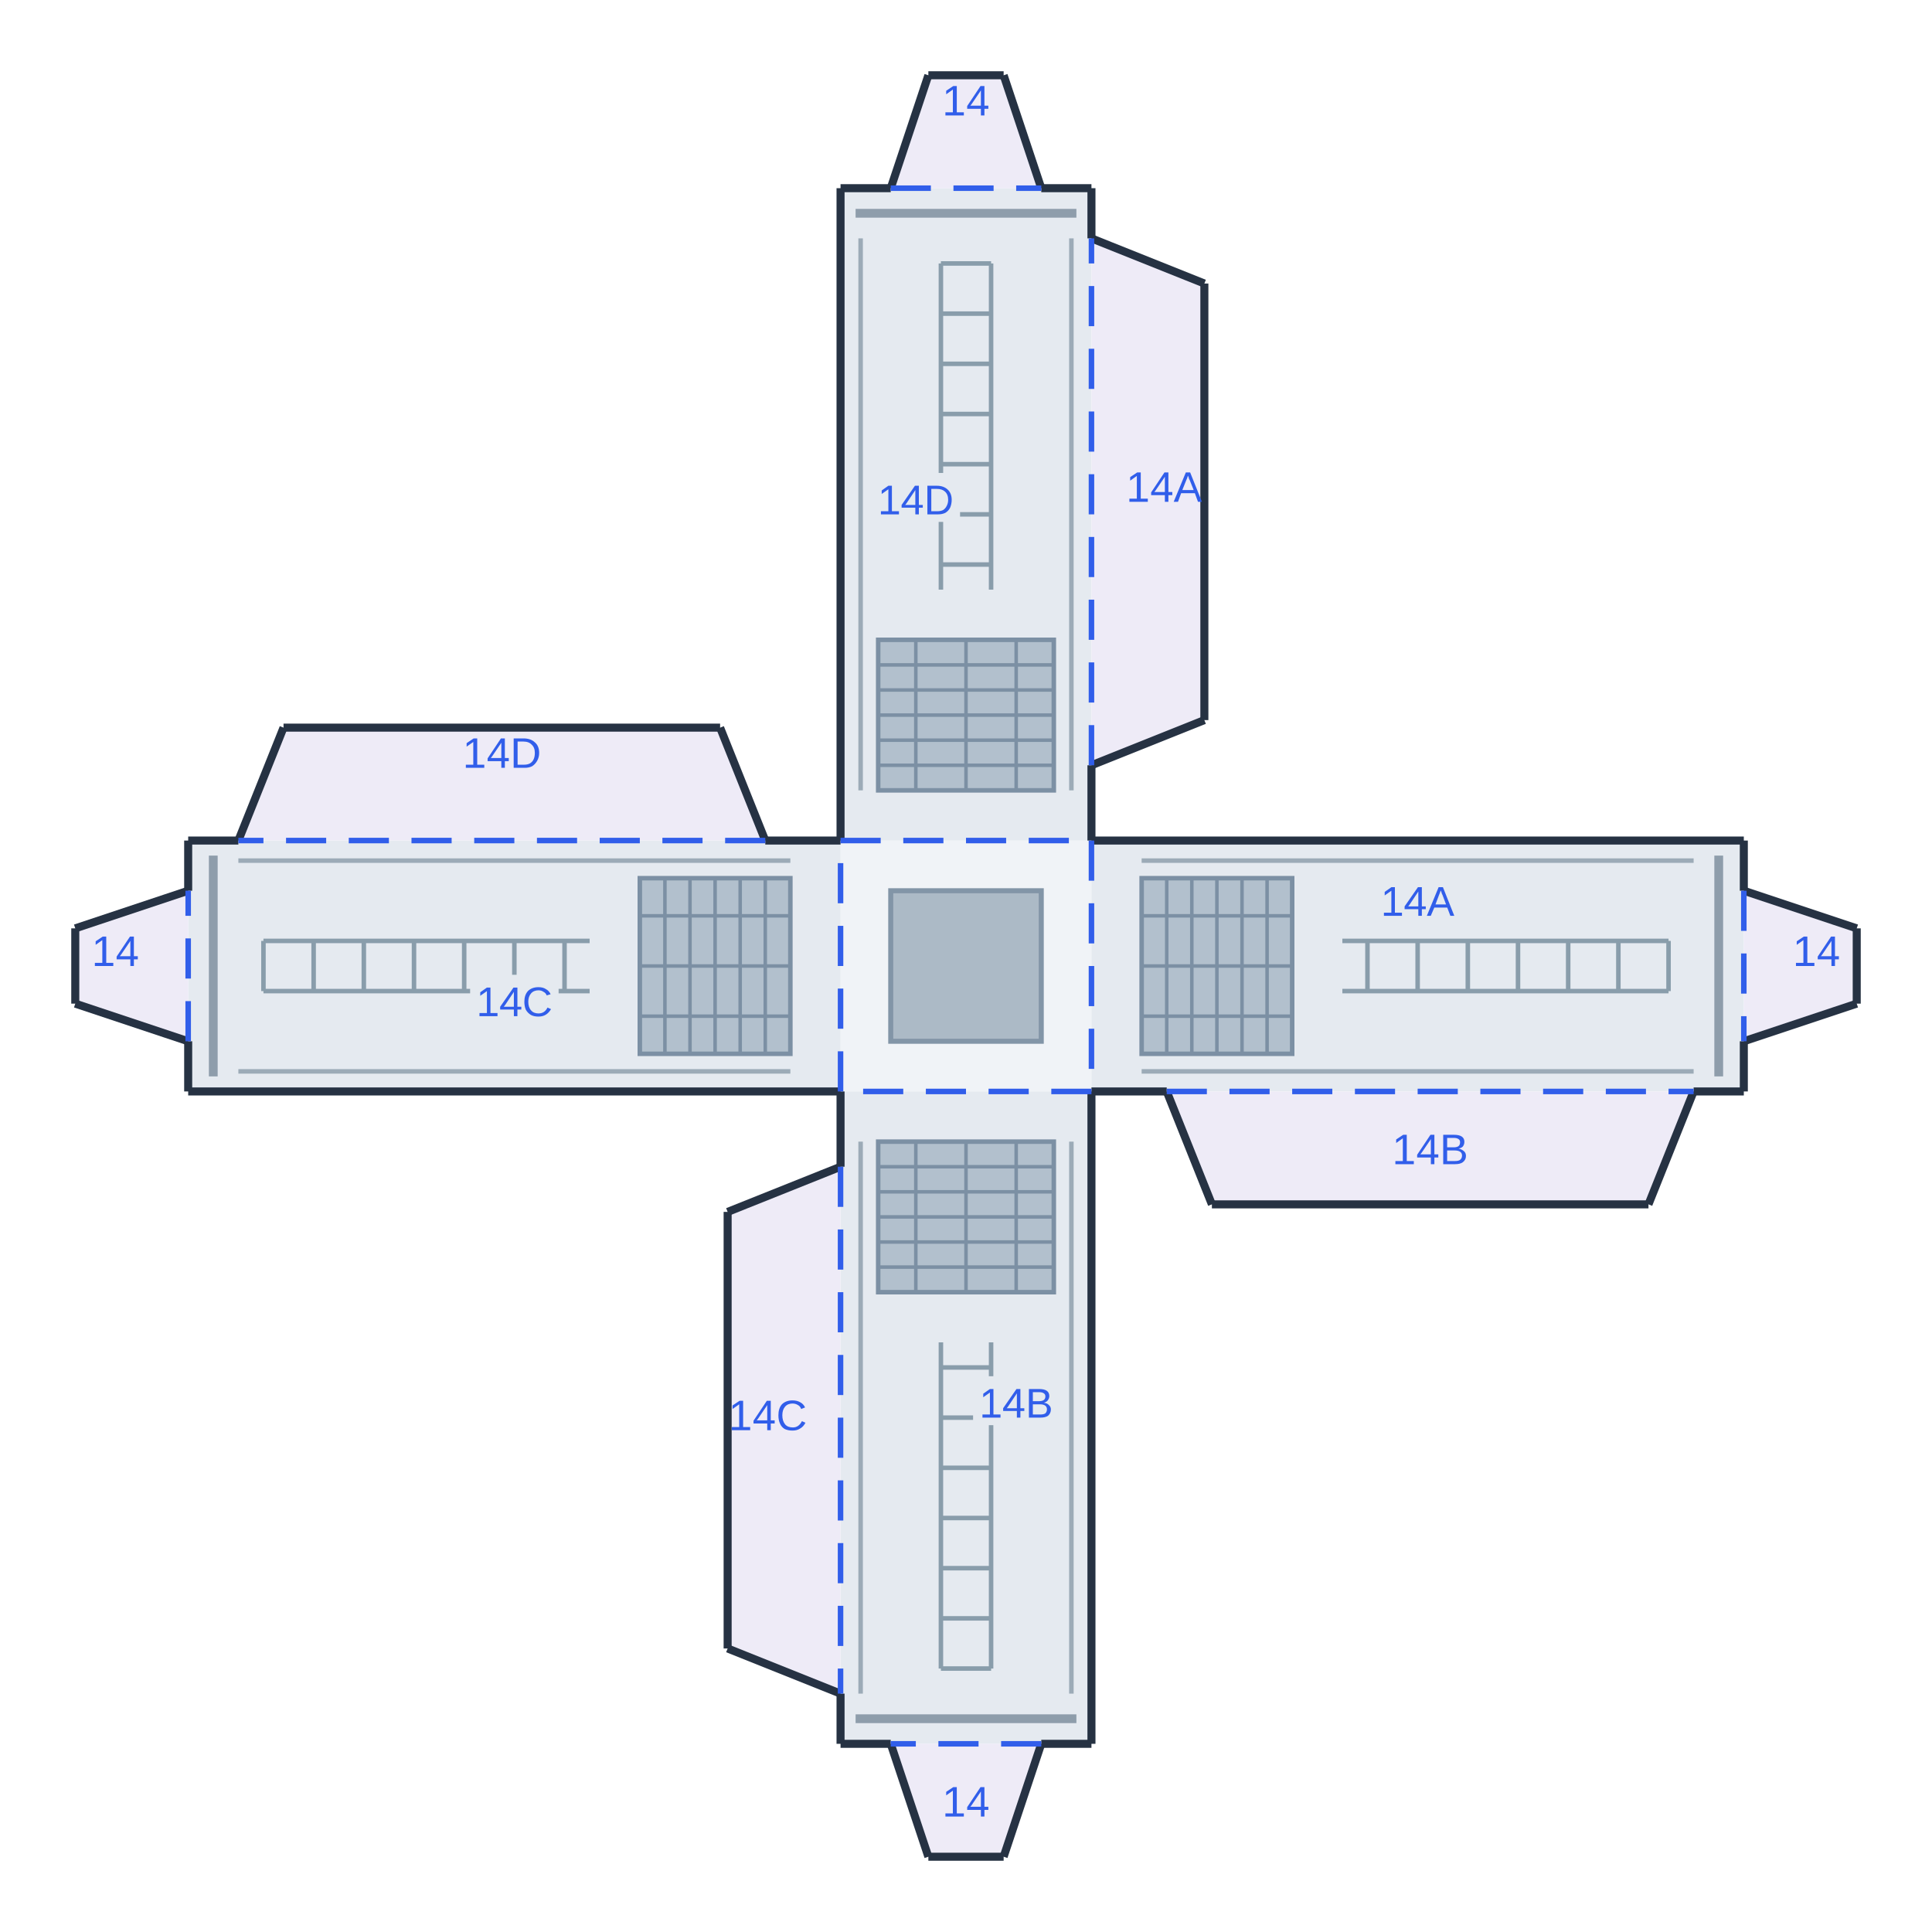
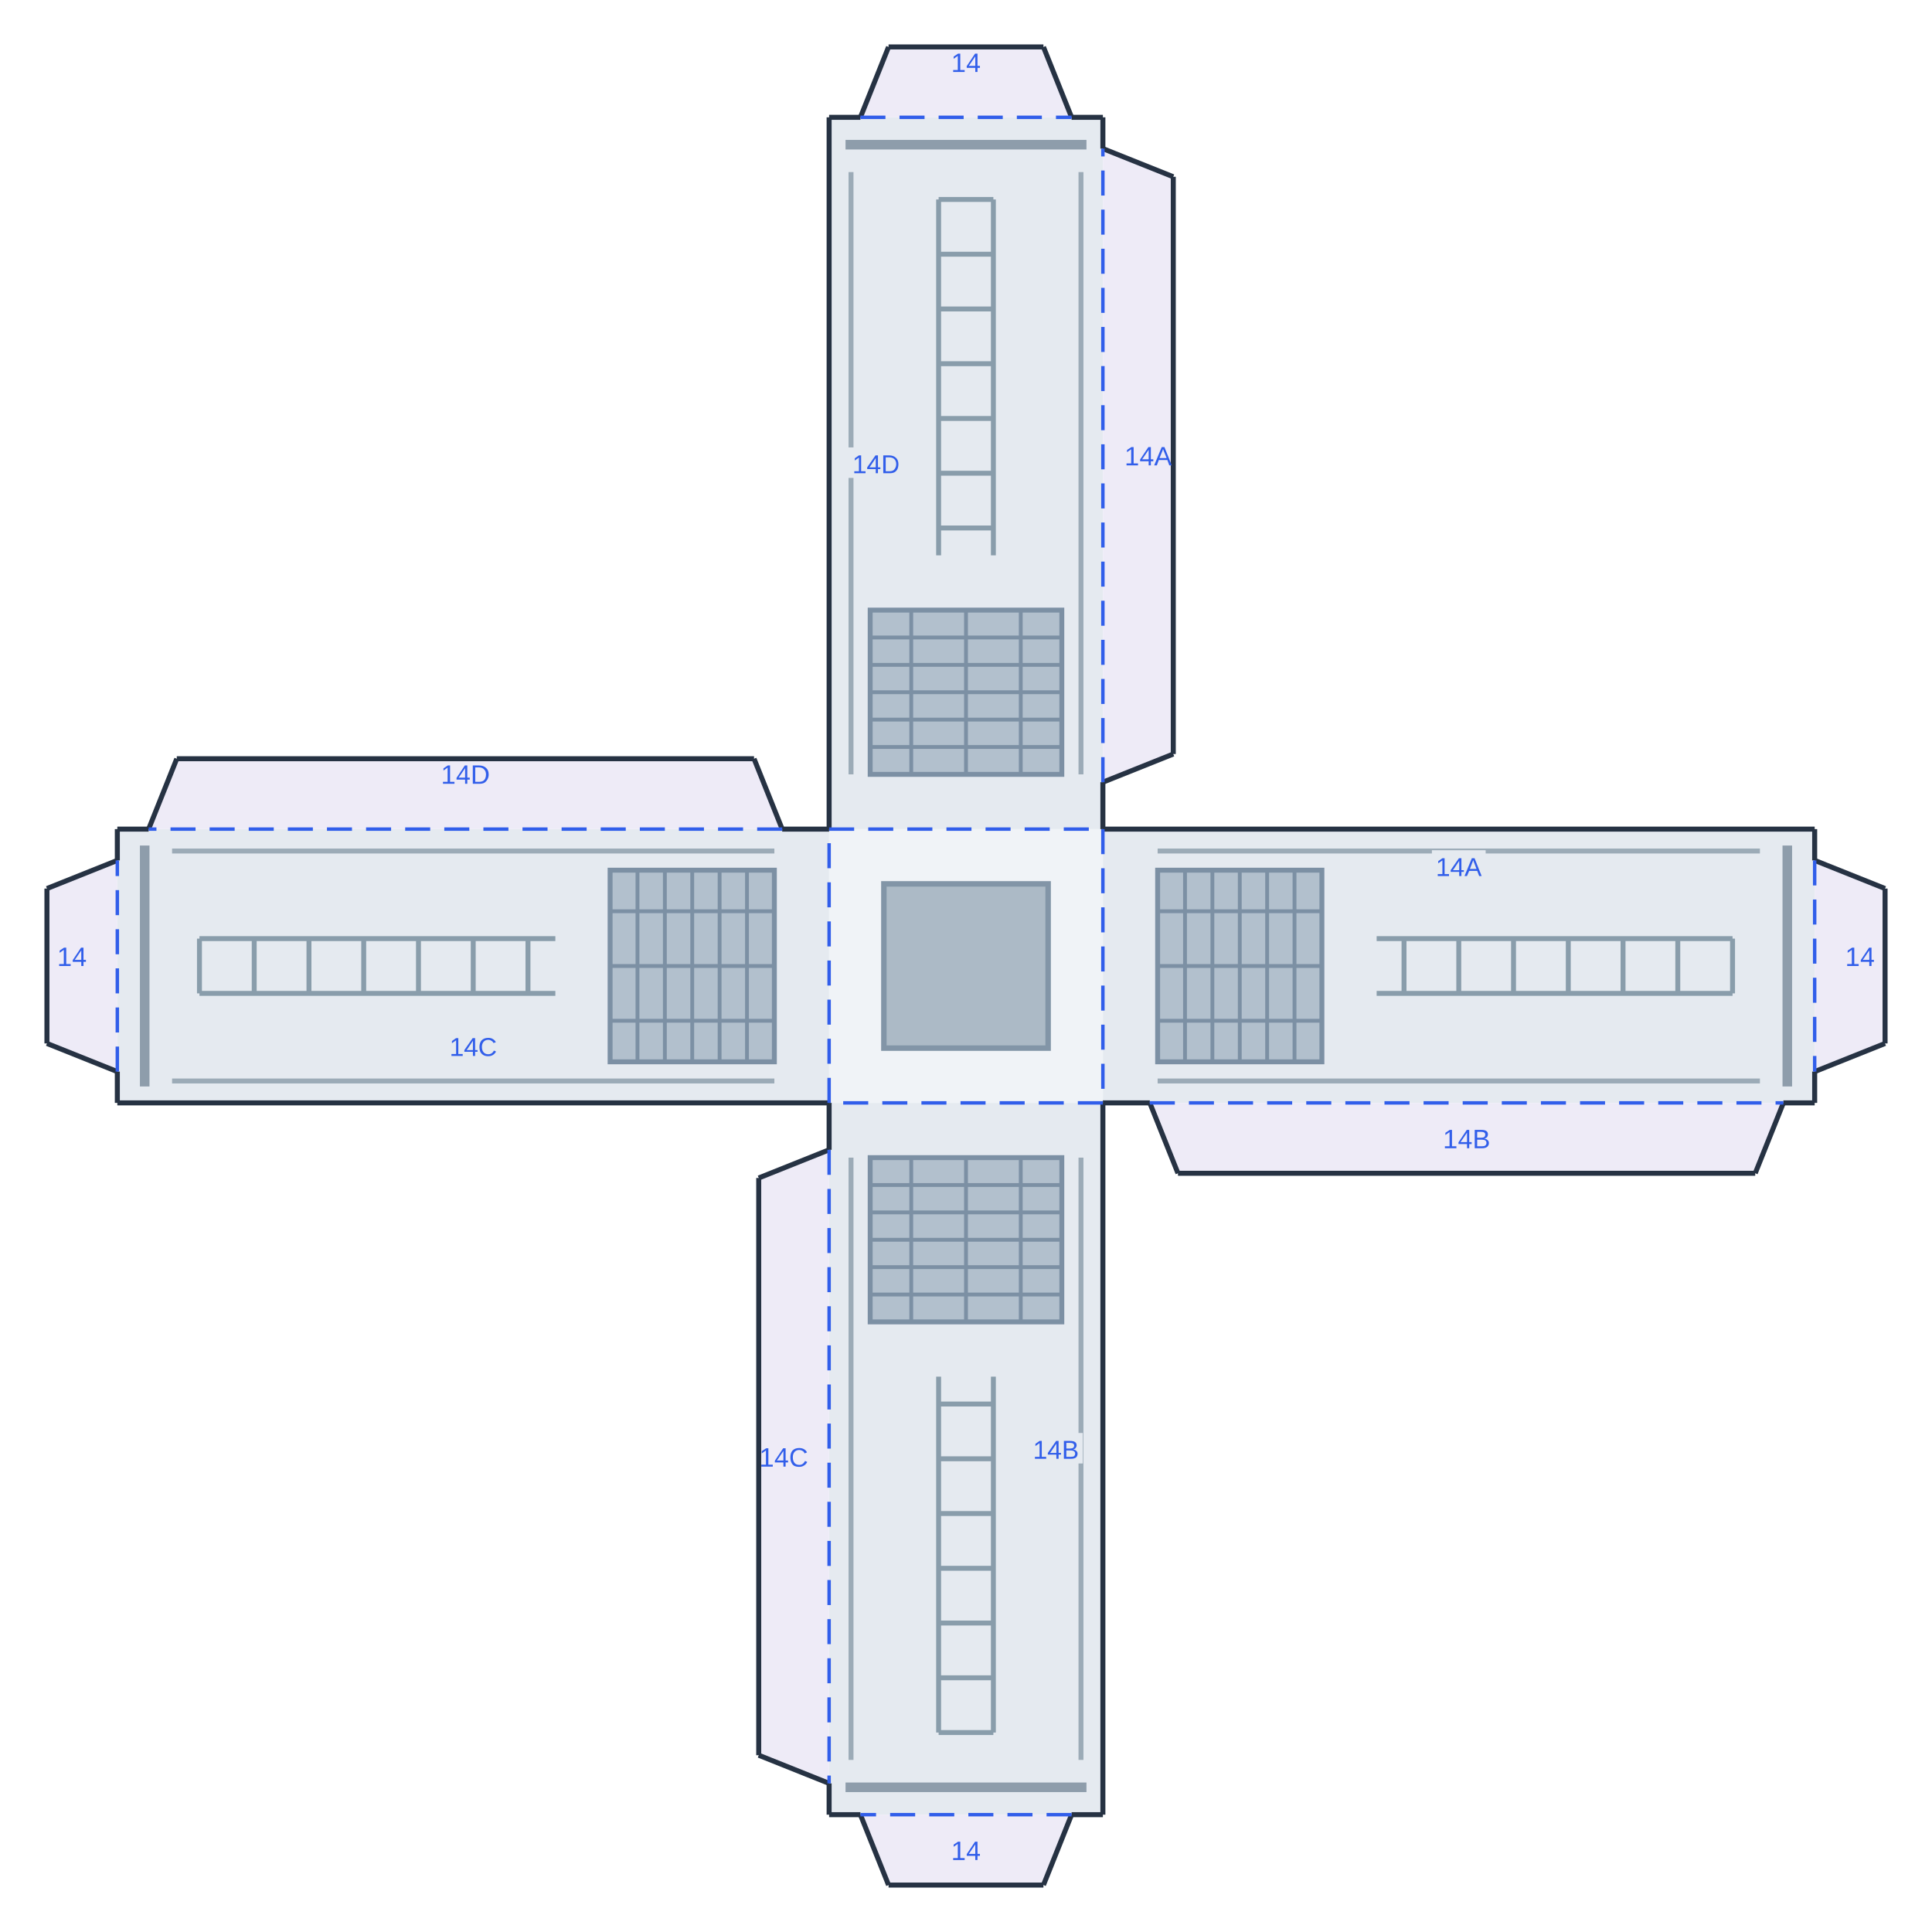
- <svg xmlns="http://www.w3.org/2000/svg" width="77.0mm" height="77.0mm" viewBox="187.5 42.5 77.0 77.0">
-   <rect x="187.5" y="42.5" width="77.0" height="77.0" fill="white" />
-   <polygon points="221.000,76.000 231.000,76.000 231.000,86.000 221.000,86.000" fill="#f0f3f7" stroke="none" stroke-width="0.2" />
-   <polygon points="221.000,76.000 231.000,76.000 231.000,50.000 221.000,50.000" fill="#e5eaf0" stroke="none" stroke-width="0.2" />
-   <polygon points="231.000,73.000 231.000,52.000 235.500,53.800 235.500,71.200" fill="#eeebf7" stroke="none" stroke-width="0.2" />
-   <polygon points="223.000,50.000 229.000,50.000 227.500,45.500 224.500,45.500" fill="#eeebf7" stroke="none" stroke-width="0.2" />
-   <polygon points="231.000,76.000 231.000,86.000 257.000,86.000 257.000,76.000" fill="#e5eaf0" stroke="none" stroke-width="0.2" />
-   <polygon points="234.000,86.000 255.000,86.000 253.200,90.500 235.800,90.500" fill="#eeebf7" stroke="none" stroke-width="0.2" />
-   <polygon points="257.000,78.000 257.000,84.000 261.500,82.500 261.500,79.500" fill="#eeebf7" stroke="none" stroke-width="0.2" />
-   <polygon points="231.000,86.000 221.000,86.000 221.000,112.000 231.000,112.000" fill="#e5eaf0" stroke="none" stroke-width="0.2" />
-   <polygon points="221.000,89.000 221.000,110.000 216.500,108.200 216.500,90.800" fill="#eeebf7" stroke="none" stroke-width="0.2" />
-   <polygon points="229.000,112.000 223.000,112.000 224.500,116.500 227.500,116.500" fill="#eeebf7" stroke="none" stroke-width="0.2" />
-   <polygon points="221.000,86.000 221.000,76.000 195.000,76.000 195.000,86.000" fill="#e5eaf0" stroke="none" stroke-width="0.2" />
-   <polygon points="218.000,76.000 197.000,76.000 198.800,71.500 216.200,71.500" fill="#eeebf7" stroke="none" stroke-width="0.2" />
-   <polygon points="195.000,84.000 195.000,78.000 190.500,79.500 190.500,82.500" fill="#eeebf7" stroke="none" stroke-width="0.2" />
-   <line x1="231.000" y1="76.000" x2="231.000" y2="73.000" stroke="#263243" stroke-width="0.32" />
-   <line x1="231.000" y1="52.000" x2="231.000" y2="50.000" stroke="#263243" stroke-width="0.32" />
-   <line x1="231.000" y1="50.000" x2="229.000" y2="50.000" stroke="#263243" stroke-width="0.32" />
-   <line x1="223.000" y1="50.000" x2="221.000" y2="50.000" stroke="#263243" stroke-width="0.32" />
-   <line x1="221.000" y1="50.000" x2="221.000" y2="76.000" stroke="#263243" stroke-width="0.32" />
-   <line x1="231.000" y1="52.000" x2="235.500" y2="53.800" stroke="#263243" stroke-width="0.32" />
-   <line x1="235.500" y1="53.800" x2="235.500" y2="71.200" stroke="#263243" stroke-width="0.32" />
-   <line x1="235.500" y1="71.200" x2="231.000" y2="73.000" stroke="#263243" stroke-width="0.32" />
-   <line x1="229.000" y1="50.000" x2="227.500" y2="45.500" stroke="#263243" stroke-width="0.32" />
-   <line x1="227.500" y1="45.500" x2="224.500" y2="45.500" stroke="#263243" stroke-width="0.32" />
-   <line x1="224.500" y1="45.500" x2="223.000" y2="50.000" stroke="#263243" stroke-width="0.32" />
-   <line x1="231.000" y1="86.000" x2="234.000" y2="86.000" stroke="#263243" stroke-width="0.32" />
-   <line x1="255.000" y1="86.000" x2="257.000" y2="86.000" stroke="#263243" stroke-width="0.32" />
-   <line x1="257.000" y1="86.000" x2="257.000" y2="84.000" stroke="#263243" stroke-width="0.32" />
-   <line x1="257.000" y1="78.000" x2="257.000" y2="76.000" stroke="#263243" stroke-width="0.32" />
-   <line x1="257.000" y1="76.000" x2="231.000" y2="76.000" stroke="#263243" stroke-width="0.32" />
-   <line x1="255.000" y1="86.000" x2="253.200" y2="90.500" stroke="#263243" stroke-width="0.32" />
-   <line x1="253.200" y1="90.500" x2="235.800" y2="90.500" stroke="#263243" stroke-width="0.32" />
-   <line x1="235.800" y1="90.500" x2="234.000" y2="86.000" stroke="#263243" stroke-width="0.32" />
-   <line x1="257.000" y1="84.000" x2="261.500" y2="82.500" stroke="#263243" stroke-width="0.32" />
-   <line x1="261.500" y1="82.500" x2="261.500" y2="79.500" stroke="#263243" stroke-width="0.32" />
-   <line x1="261.500" y1="79.500" x2="257.000" y2="78.000" stroke="#263243" stroke-width="0.32" />
-   <line x1="221.000" y1="86.000" x2="221.000" y2="89.000" stroke="#263243" stroke-width="0.32" />
-   <line x1="221.000" y1="110.000" x2="221.000" y2="112.000" stroke="#263243" stroke-width="0.32" />
-   <line x1="221.000" y1="112.000" x2="223.000" y2="112.000" stroke="#263243" stroke-width="0.32" />
-   <line x1="229.000" y1="112.000" x2="231.000" y2="112.000" stroke="#263243" stroke-width="0.32" />
-   <line x1="231.000" y1="112.000" x2="231.000" y2="86.000" stroke="#263243" stroke-width="0.32" />
-   <line x1="221.000" y1="110.000" x2="216.500" y2="108.200" stroke="#263243" stroke-width="0.32" />
-   <line x1="216.500" y1="108.200" x2="216.500" y2="90.800" stroke="#263243" stroke-width="0.32" />
-   <line x1="216.500" y1="90.800" x2="221.000" y2="89.000" stroke="#263243" stroke-width="0.32" />
-   <line x1="223.000" y1="112.000" x2="224.500" y2="116.500" stroke="#263243" stroke-width="0.32" />
-   <line x1="224.500" y1="116.500" x2="227.500" y2="116.500" stroke="#263243" stroke-width="0.32" />
-   <line x1="227.500" y1="116.500" x2="229.000" y2="112.000" stroke="#263243" stroke-width="0.32" />
-   <line x1="221.000" y1="76.000" x2="218.000" y2="76.000" stroke="#263243" stroke-width="0.32" />
-   <line x1="197.000" y1="76.000" x2="195.000" y2="76.000" stroke="#263243" stroke-width="0.32" />
-   <line x1="195.000" y1="76.000" x2="195.000" y2="78.000" stroke="#263243" stroke-width="0.32" />
-   <line x1="195.000" y1="84.000" x2="195.000" y2="86.000" stroke="#263243" stroke-width="0.32" />
-   <line x1="195.000" y1="86.000" x2="221.000" y2="86.000" stroke="#263243" stroke-width="0.32" />
-   <line x1="197.000" y1="76.000" x2="198.800" y2="71.500" stroke="#263243" stroke-width="0.32" />
-   <line x1="198.800" y1="71.500" x2="216.200" y2="71.500" stroke="#263243" stroke-width="0.32" />
-   <line x1="216.200" y1="71.500" x2="218.000" y2="76.000" stroke="#263243" stroke-width="0.32" />
-   <line x1="195.000" y1="78.000" x2="190.500" y2="79.500" stroke="#263243" stroke-width="0.32" />
-   <line x1="190.500" y1="79.500" x2="190.500" y2="82.500" stroke="#263243" stroke-width="0.32" />
-   <line x1="190.500" y1="82.500" x2="195.000" y2="84.000" stroke="#263243" stroke-width="0.32" />
-   <line x1="221.000" y1="76.000" x2="231.000" y2="76.000" stroke="#315eea" stroke-width="0.22" stroke-dasharray="1.6 0.9" />
-   <line x1="231.000" y1="73.000" x2="231.000" y2="52.000" stroke="#315eea" stroke-width="0.22" stroke-dasharray="1.6 0.9" />
-   <line x1="223.000" y1="50.000" x2="229.000" y2="50.000" stroke="#315eea" stroke-width="0.22" stroke-dasharray="1.6 0.9" />
-   <line x1="231.000" y1="76.000" x2="231.000" y2="86.000" stroke="#315eea" stroke-width="0.22" stroke-dasharray="1.6 0.9" />
-   <line x1="234.000" y1="86.000" x2="255.000" y2="86.000" stroke="#315eea" stroke-width="0.22" stroke-dasharray="1.6 0.9" />
-   <line x1="257.000" y1="78.000" x2="257.000" y2="84.000" stroke="#315eea" stroke-width="0.22" stroke-dasharray="1.6 0.9" />
-   <line x1="231.000" y1="86.000" x2="221.000" y2="86.000" stroke="#315eea" stroke-width="0.22" stroke-dasharray="1.6 0.9" />
-   <line x1="221.000" y1="89.000" x2="221.000" y2="110.000" stroke="#315eea" stroke-width="0.22" stroke-dasharray="1.6 0.9" />
-   <line x1="229.000" y1="112.000" x2="223.000" y2="112.000" stroke="#315eea" stroke-width="0.22" stroke-dasharray="1.6 0.9" />
-   <line x1="221.000" y1="86.000" x2="221.000" y2="76.000" stroke="#315eea" stroke-width="0.22" stroke-dasharray="1.6 0.9" />
-   <line x1="218.000" y1="76.000" x2="197.000" y2="76.000" stroke="#315eea" stroke-width="0.22" stroke-dasharray="1.6 0.9" />
-   <line x1="195.000" y1="84.000" x2="195.000" y2="78.000" stroke="#315eea" stroke-width="0.22" stroke-dasharray="1.6 0.9" />
-   <text x="233.900" y="62.500" transform="rotate(0 233.9 62.5)" font-family="Arial, sans-serif" font-size="1.7" font-weight="400" fill="#315eea" text-anchor="middle">14A</text>
-   <text x="224.000" y="63.000" transform="rotate(0 224.0 63.0)" font-family="Arial, sans-serif" font-size="1.65" font-weight="400" fill="#315eea" text-anchor="middle">14D</text>
-   <text x="226.000" y="47.100" transform="rotate(0 226.0 47.1)" font-family="Arial, sans-serif" font-size="1.7" font-weight="400" fill="#315eea" text-anchor="middle">14</text>
-   <text x="244.500" y="88.900" transform="rotate(0 244.5 88.9)" font-family="Arial, sans-serif" font-size="1.7" font-weight="400" fill="#315eea" text-anchor="middle">14B</text>
-   <text x="244.000" y="79.000" transform="rotate(0 244.0 79.0)" font-family="Arial, sans-serif" font-size="1.65" font-weight="400" fill="#315eea" text-anchor="middle">14A</text>
-   <text x="259.900" y="81.000" transform="rotate(0 259.9 81.0)" font-family="Arial, sans-serif" font-size="1.7" font-weight="400" fill="#315eea" text-anchor="middle">14</text>
-   <text x="218.100" y="99.500" transform="rotate(0 218.1 99.5)" font-family="Arial, sans-serif" font-size="1.7" font-weight="400" fill="#315eea" text-anchor="middle">14C</text>
-   <text x="228.000" y="99.000" transform="rotate(0 228.0 99.0)" font-family="Arial, sans-serif" font-size="1.65" font-weight="400" fill="#315eea" text-anchor="middle">14B</text>
-   <text x="226.000" y="114.900" transform="rotate(0 226.0 114.9)" font-family="Arial, sans-serif" font-size="1.7" font-weight="400" fill="#315eea" text-anchor="middle">14</text>
-   <text x="207.500" y="73.100" transform="rotate(0 207.5 73.1)" font-family="Arial, sans-serif" font-size="1.7" font-weight="400" fill="#315eea" text-anchor="middle">14D</text>
-   <text x="208.000" y="83.000" transform="rotate(0 208.0 83.0)" font-family="Arial, sans-serif" font-size="1.65" font-weight="400" fill="#315eea" text-anchor="middle">14C</text>
-   <text x="192.100" y="81.000" transform="rotate(0 192.1 81.0)" font-family="Arial, sans-serif" font-size="1.7" font-weight="400" fill="#315eea" text-anchor="middle">14</text>
-   <line x1="221.600" y1="111.000" x2="230.400" y2="111.000" stroke="#8e9dab" stroke-width="0.35" />
-   <line x1="221.800" y1="88.000" x2="221.800" y2="110.000" stroke="#9cabb7" stroke-width="0.18" />
-   <line x1="230.200" y1="88.000" x2="230.200" y2="110.000" stroke="#9cabb7" stroke-width="0.18" />
-   <polygon points="222.500,88.000 229.500,88.000 229.500,94.000 222.500,94.000" fill="#b2c0cd" stroke="#7c90a4" stroke-width="0.18" />
-   <line x1="222.500" y1="89.000" x2="229.500" y2="89.000" stroke="#7c90a4" stroke-width="0.14" />
-   <line x1="222.500" y1="90.000" x2="229.500" y2="90.000" stroke="#7c90a4" stroke-width="0.14" />
-   <line x1="222.500" y1="91.000" x2="229.500" y2="91.000" stroke="#7c90a4" stroke-width="0.14" />
-   <line x1="222.500" y1="92.000" x2="229.500" y2="92.000" stroke="#7c90a4" stroke-width="0.14" />
-   <line x1="222.500" y1="93.000" x2="229.500" y2="93.000" stroke="#7c90a4" stroke-width="0.14" />
-   <line x1="224.000" y1="88.000" x2="224.000" y2="94.000" stroke="#7c90a4" stroke-width="0.14" />
-   <line x1="226.000" y1="88.000" x2="226.000" y2="94.000" stroke="#7c90a4" stroke-width="0.14" />
-   <line x1="228.000" y1="88.000" x2="228.000" y2="94.000" stroke="#7c90a4" stroke-width="0.14" />
-   <line x1="225.000" y1="97.000" x2="227.000" y2="97.000" stroke="#899dab" stroke-width="0.18" />
-   <line x1="225.000" y1="99.000" x2="227.000" y2="99.000" stroke="#899dab" stroke-width="0.18" />
-   <line x1="225.000" y1="101.000" x2="227.000" y2="101.000" stroke="#899dab" stroke-width="0.18" />
-   <line x1="225.000" y1="103.000" x2="227.000" y2="103.000" stroke="#899dab" stroke-width="0.18" />
-   <line x1="225.000" y1="105.000" x2="227.000" y2="105.000" stroke="#899dab" stroke-width="0.18" />
-   <line x1="225.000" y1="107.000" x2="227.000" y2="107.000" stroke="#899dab" stroke-width="0.18" />
-   <line x1="225.000" y1="109.000" x2="227.000" y2="109.000" stroke="#899dab" stroke-width="0.18" />
-   <line x1="225.000" y1="96.000" x2="225.000" y2="109.000" stroke="#899dab" stroke-width="0.18" />
-   <line x1="227.000" y1="96.000" x2="227.000" y2="109.000" stroke="#899dab" stroke-width="0.18" />
-   <line x1="221.600" y1="51.000" x2="230.400" y2="51.000" stroke="#8e9dab" stroke-width="0.35" />
-   <line x1="221.800" y1="74.000" x2="221.800" y2="52.000" stroke="#9cabb7" stroke-width="0.18" />
-   <line x1="230.200" y1="74.000" x2="230.200" y2="52.000" stroke="#9cabb7" stroke-width="0.18" />
-   <polygon points="222.500,74.000 229.500,74.000 229.500,68.000 222.500,68.000" fill="#b2c0cd" stroke="#7c90a4" stroke-width="0.18" />
-   <line x1="222.500" y1="73.000" x2="229.500" y2="73.000" stroke="#7c90a4" stroke-width="0.14" />
-   <line x1="222.500" y1="72.000" x2="229.500" y2="72.000" stroke="#7c90a4" stroke-width="0.14" />
-   <line x1="222.500" y1="71.000" x2="229.500" y2="71.000" stroke="#7c90a4" stroke-width="0.14" />
-   <line x1="222.500" y1="70.000" x2="229.500" y2="70.000" stroke="#7c90a4" stroke-width="0.14" />
-   <line x1="222.500" y1="69.000" x2="229.500" y2="69.000" stroke="#7c90a4" stroke-width="0.14" />
-   <line x1="224.000" y1="74.000" x2="224.000" y2="68.000" stroke="#7c90a4" stroke-width="0.14" />
-   <line x1="226.000" y1="74.000" x2="226.000" y2="68.000" stroke="#7c90a4" stroke-width="0.14" />
-   <line x1="228.000" y1="74.000" x2="228.000" y2="68.000" stroke="#7c90a4" stroke-width="0.14" />
-   <line x1="225.000" y1="65.000" x2="227.000" y2="65.000" stroke="#899dab" stroke-width="0.18" />
-   <line x1="225.000" y1="63.000" x2="227.000" y2="63.000" stroke="#899dab" stroke-width="0.18" />
-   <line x1="225.000" y1="61.000" x2="227.000" y2="61.000" stroke="#899dab" stroke-width="0.18" />
-   <line x1="225.000" y1="59.000" x2="227.000" y2="59.000" stroke="#899dab" stroke-width="0.18" />
-   <line x1="225.000" y1="57.000" x2="227.000" y2="57.000" stroke="#899dab" stroke-width="0.18" />
-   <line x1="225.000" y1="55.000" x2="227.000" y2="55.000" stroke="#899dab" stroke-width="0.18" />
-   <line x1="225.000" y1="53.000" x2="227.000" y2="53.000" stroke="#899dab" stroke-width="0.18" />
-   <line x1="225.000" y1="66.000" x2="225.000" y2="53.000" stroke="#899dab" stroke-width="0.18" />
-   <line x1="227.000" y1="66.000" x2="227.000" y2="53.000" stroke="#899dab" stroke-width="0.18" />
-   <line x1="256.000" y1="85.400" x2="256.000" y2="76.600" stroke="#8e9dab" stroke-width="0.35" />
-   <line x1="233.000" y1="85.200" x2="255.000" y2="85.200" stroke="#9cabb7" stroke-width="0.18" />
-   <line x1="233.000" y1="76.800" x2="255.000" y2="76.800" stroke="#9cabb7" stroke-width="0.18" />
-   <polygon points="233.000,84.500 233.000,77.500 239.000,77.500 239.000,84.500" fill="#b2c0cd" stroke="#7c90a4" stroke-width="0.18" />
-   <line x1="234.000" y1="84.500" x2="234.000" y2="77.500" stroke="#7c90a4" stroke-width="0.14" />
-   <line x1="235.000" y1="84.500" x2="235.000" y2="77.500" stroke="#7c90a4" stroke-width="0.14" />
-   <line x1="236.000" y1="84.500" x2="236.000" y2="77.500" stroke="#7c90a4" stroke-width="0.14" />
-   <line x1="237.000" y1="84.500" x2="237.000" y2="77.500" stroke="#7c90a4" stroke-width="0.14" />
-   <line x1="238.000" y1="84.500" x2="238.000" y2="77.500" stroke="#7c90a4" stroke-width="0.14" />
-   <line x1="233.000" y1="83.000" x2="239.000" y2="83.000" stroke="#7c90a4" stroke-width="0.14" />
-   <line x1="233.000" y1="81.000" x2="239.000" y2="81.000" stroke="#7c90a4" stroke-width="0.14" />
-   <line x1="233.000" y1="79.000" x2="239.000" y2="79.000" stroke="#7c90a4" stroke-width="0.14" />
-   <line x1="242.000" y1="82.000" x2="242.000" y2="80.000" stroke="#899dab" stroke-width="0.18" />
-   <line x1="244.000" y1="82.000" x2="244.000" y2="80.000" stroke="#899dab" stroke-width="0.18" />
-   <line x1="246.000" y1="82.000" x2="246.000" y2="80.000" stroke="#899dab" stroke-width="0.18" />
-   <line x1="248.000" y1="82.000" x2="248.000" y2="80.000" stroke="#899dab" stroke-width="0.18" />
-   <line x1="250.000" y1="82.000" x2="250.000" y2="80.000" stroke="#899dab" stroke-width="0.18" />
-   <line x1="252.000" y1="82.000" x2="252.000" y2="80.000" stroke="#899dab" stroke-width="0.18" />
-   <line x1="254.000" y1="82.000" x2="254.000" y2="80.000" stroke="#899dab" stroke-width="0.18" />
-   <line x1="241.000" y1="82.000" x2="254.000" y2="82.000" stroke="#899dab" stroke-width="0.18" />
-   <line x1="241.000" y1="80.000" x2="254.000" y2="80.000" stroke="#899dab" stroke-width="0.18" />
-   <line x1="196.000" y1="76.600" x2="196.000" y2="85.400" stroke="#8e9dab" stroke-width="0.35" />
-   <line x1="219.000" y1="76.800" x2="197.000" y2="76.800" stroke="#9cabb7" stroke-width="0.18" />
-   <line x1="219.000" y1="85.200" x2="197.000" y2="85.200" stroke="#9cabb7" stroke-width="0.18" />
-   <polygon points="219.000,77.500 219.000,84.500 213.000,84.500 213.000,77.500" fill="#b2c0cd" stroke="#7c90a4" stroke-width="0.18" />
-   <line x1="218.000" y1="77.500" x2="218.000" y2="84.500" stroke="#7c90a4" stroke-width="0.14" />
-   <line x1="217.000" y1="77.500" x2="217.000" y2="84.500" stroke="#7c90a4" stroke-width="0.14" />
-   <line x1="216.000" y1="77.500" x2="216.000" y2="84.500" stroke="#7c90a4" stroke-width="0.14" />
-   <line x1="215.000" y1="77.500" x2="215.000" y2="84.500" stroke="#7c90a4" stroke-width="0.14" />
-   <line x1="214.000" y1="77.500" x2="214.000" y2="84.500" stroke="#7c90a4" stroke-width="0.14" />
-   <line x1="219.000" y1="79.000" x2="213.000" y2="79.000" stroke="#7c90a4" stroke-width="0.14" />
-   <line x1="219.000" y1="81.000" x2="213.000" y2="81.000" stroke="#7c90a4" stroke-width="0.14" />
-   <line x1="219.000" y1="83.000" x2="213.000" y2="83.000" stroke="#7c90a4" stroke-width="0.14" />
-   <line x1="210.000" y1="80.000" x2="210.000" y2="82.000" stroke="#899dab" stroke-width="0.18" />
-   <line x1="208.000" y1="80.000" x2="208.000" y2="82.000" stroke="#899dab" stroke-width="0.18" />
-   <line x1="206.000" y1="80.000" x2="206.000" y2="82.000" stroke="#899dab" stroke-width="0.18" />
-   <line x1="204.000" y1="80.000" x2="204.000" y2="82.000" stroke="#899dab" stroke-width="0.18" />
-   <line x1="202.000" y1="80.000" x2="202.000" y2="82.000" stroke="#899dab" stroke-width="0.18" />
-   <line x1="200.000" y1="80.000" x2="200.000" y2="82.000" stroke="#899dab" stroke-width="0.18" />
-   <line x1="198.000" y1="80.000" x2="198.000" y2="82.000" stroke="#899dab" stroke-width="0.18" />
-   <line x1="211.000" y1="80.000" x2="198.000" y2="80.000" stroke="#899dab" stroke-width="0.18" />
-   <line x1="211.000" y1="82.000" x2="198.000" y2="82.000" stroke="#899dab" stroke-width="0.18" />
-   <polygon points="223.000,78.000 229.000,78.000 229.000,84.000 223.000,84.000" fill="#acbac6" stroke="#8295a7" stroke-width="0.2" />
-   <polygon points="222.237,61.350 225.763,61.350 225.763,63.300 222.237,63.300" fill="#e5eaf0" stroke="none" stroke-width="0.2" />
-   <text x="224.000" y="63.000" transform="rotate(0 224.0 63.0)" font-family="Arial, sans-serif" font-size="1.65" font-weight="400" fill="#315eea" text-anchor="middle">14D</text>
-   <polygon points="242.282,77.350 245.718,77.350 245.718,79.300 242.282,79.300" fill="#e5eaf0" stroke="none" stroke-width="0.2" />
-   <text x="244.000" y="79.000" transform="rotate(0 244.0 79.0)" font-family="Arial, sans-serif" font-size="1.65" font-weight="400" fill="#315eea" text-anchor="middle">14A</text>
-   <polygon points="226.282,97.350 229.718,97.350 229.718,99.300 226.282,99.300" fill="#e5eaf0" stroke="none" stroke-width="0.2" />
-   <text x="228.000" y="99.000" transform="rotate(0 228.0 99.0)" font-family="Arial, sans-serif" font-size="1.65" font-weight="400" fill="#315eea" text-anchor="middle">14B</text>
-   <polygon points="206.237,81.350 209.763,81.350 209.763,83.300 206.237,83.300" fill="#e5eaf0" stroke="none" stroke-width="0.2" />
-   <text x="208.000" y="83.000" transform="rotate(0 208.0 83.0)" font-family="Arial, sans-serif" font-size="1.65" font-weight="400" fill="#315eea" text-anchor="middle">14C</text>
+ <svg xmlns="http://www.w3.org/2000/svg" width="123.5mm" height="123.5mm" viewBox="141.0 30.0 123.5 123.5">
+   <rect x="141.0" y="30.0" width="123.5" height="123.5" fill="white" />
+   <polygon points="194.000,83.000 211.500,83.000 211.500,100.500 194.000,100.500" fill="#f0f3f7" stroke="none" stroke-width="0.2" />
+   <polygon points="194.000,83.000 211.500,83.000 211.500,37.500 194.000,37.500" fill="#e5eaf0" stroke="none" stroke-width="0.2" />
+   <polygon points="211.500,80.000 211.500,39.500 216.000,41.300 216.000,78.200" fill="#eeebf7" stroke="none" stroke-width="0.2" />
+   <polygon points="196.000,37.500 209.500,37.500 207.700,33.000 197.800,33.000" fill="#eeebf7" stroke="none" stroke-width="0.2" />
+   <polygon points="211.500,83.000 211.500,100.500 257.000,100.500 257.000,83.000" fill="#e5eaf0" stroke="none" stroke-width="0.2" />
+   <polygon points="214.500,100.500 255.000,100.500 253.200,105.000 216.300,105.000" fill="#eeebf7" stroke="none" stroke-width="0.2" />
+   <polygon points="257.000,85.000 257.000,98.500 261.500,96.700 261.500,86.800" fill="#eeebf7" stroke="none" stroke-width="0.2" />
+   <polygon points="211.500,100.500 194.000,100.500 194.000,146.000 211.500,146.000" fill="#e5eaf0" stroke="none" stroke-width="0.2" />
+   <polygon points="194.000,103.500 194.000,144.000 189.500,142.200 189.500,105.300" fill="#eeebf7" stroke="none" stroke-width="0.2" />
+   <polygon points="209.500,146.000 196.000,146.000 197.800,150.500 207.700,150.500" fill="#eeebf7" stroke="none" stroke-width="0.2" />
+   <polygon points="194.000,100.500 194.000,83.000 148.500,83.000 148.500,100.500" fill="#e5eaf0" stroke="none" stroke-width="0.2" />
+   <polygon points="191.000,83.000 150.500,83.000 152.300,78.500 189.200,78.500" fill="#eeebf7" stroke="none" stroke-width="0.2" />
+   <polygon points="148.500,98.500 148.500,85.000 144.000,86.800 144.000,96.700" fill="#eeebf7" stroke="none" stroke-width="0.2" />
+   <line x1="211.500" y1="83.000" x2="211.500" y2="80.000" stroke="#263243" stroke-width="0.32" />
+   <line x1="211.500" y1="39.500" x2="211.500" y2="37.500" stroke="#263243" stroke-width="0.32" />
+   <line x1="211.500" y1="37.500" x2="209.500" y2="37.500" stroke="#263243" stroke-width="0.32" />
+   <line x1="196.000" y1="37.500" x2="194.000" y2="37.500" stroke="#263243" stroke-width="0.32" />
+   <line x1="194.000" y1="37.500" x2="194.000" y2="83.000" stroke="#263243" stroke-width="0.32" />
+   <line x1="211.500" y1="39.500" x2="216.000" y2="41.300" stroke="#263243" stroke-width="0.32" />
+   <line x1="216.000" y1="41.300" x2="216.000" y2="78.200" stroke="#263243" stroke-width="0.32" />
+   <line x1="216.000" y1="78.200" x2="211.500" y2="80.000" stroke="#263243" stroke-width="0.32" />
+   <line x1="209.500" y1="37.500" x2="207.700" y2="33.000" stroke="#263243" stroke-width="0.32" />
+   <line x1="207.700" y1="33.000" x2="197.800" y2="33.000" stroke="#263243" stroke-width="0.32" />
+   <line x1="197.800" y1="33.000" x2="196.000" y2="37.500" stroke="#263243" stroke-width="0.32" />
+   <line x1="211.500" y1="100.500" x2="214.500" y2="100.500" stroke="#263243" stroke-width="0.32" />
+   <line x1="255.000" y1="100.500" x2="257.000" y2="100.500" stroke="#263243" stroke-width="0.32" />
+   <line x1="257.000" y1="100.500" x2="257.000" y2="98.500" stroke="#263243" stroke-width="0.32" />
+   <line x1="257.000" y1="85.000" x2="257.000" y2="83.000" stroke="#263243" stroke-width="0.32" />
+   <line x1="257.000" y1="83.000" x2="211.500" y2="83.000" stroke="#263243" stroke-width="0.32" />
+   <line x1="255.000" y1="100.500" x2="253.200" y2="105.000" stroke="#263243" stroke-width="0.32" />
+   <line x1="253.200" y1="105.000" x2="216.300" y2="105.000" stroke="#263243" stroke-width="0.32" />
+   <line x1="216.300" y1="105.000" x2="214.500" y2="100.500" stroke="#263243" stroke-width="0.32" />
+   <line x1="257.000" y1="98.500" x2="261.500" y2="96.700" stroke="#263243" stroke-width="0.32" />
+   <line x1="261.500" y1="96.700" x2="261.500" y2="86.800" stroke="#263243" stroke-width="0.32" />
+   <line x1="261.500" y1="86.800" x2="257.000" y2="85.000" stroke="#263243" stroke-width="0.32" />
+   <line x1="194.000" y1="100.500" x2="194.000" y2="103.500" stroke="#263243" stroke-width="0.32" />
+   <line x1="194.000" y1="144.000" x2="194.000" y2="146.000" stroke="#263243" stroke-width="0.32" />
+   <line x1="194.000" y1="146.000" x2="196.000" y2="146.000" stroke="#263243" stroke-width="0.32" />
+   <line x1="209.500" y1="146.000" x2="211.500" y2="146.000" stroke="#263243" stroke-width="0.32" />
+   <line x1="211.500" y1="146.000" x2="211.500" y2="100.500" stroke="#263243" stroke-width="0.32" />
+   <line x1="194.000" y1="144.000" x2="189.500" y2="142.200" stroke="#263243" stroke-width="0.32" />
+   <line x1="189.500" y1="142.200" x2="189.500" y2="105.300" stroke="#263243" stroke-width="0.32" />
+   <line x1="189.500" y1="105.300" x2="194.000" y2="103.500" stroke="#263243" stroke-width="0.32" />
+   <line x1="196.000" y1="146.000" x2="197.800" y2="150.500" stroke="#263243" stroke-width="0.32" />
+   <line x1="197.800" y1="150.500" x2="207.700" y2="150.500" stroke="#263243" stroke-width="0.32" />
+   <line x1="207.700" y1="150.500" x2="209.500" y2="146.000" stroke="#263243" stroke-width="0.32" />
+   <line x1="194.000" y1="83.000" x2="191.000" y2="83.000" stroke="#263243" stroke-width="0.32" />
+   <line x1="150.500" y1="83.000" x2="148.500" y2="83.000" stroke="#263243" stroke-width="0.32" />
+   <line x1="148.500" y1="83.000" x2="148.500" y2="85.000" stroke="#263243" stroke-width="0.32" />
+   <line x1="148.500" y1="98.500" x2="148.500" y2="100.500" stroke="#263243" stroke-width="0.32" />
+   <line x1="148.500" y1="100.500" x2="194.000" y2="100.500" stroke="#263243" stroke-width="0.32" />
+   <line x1="150.500" y1="83.000" x2="152.300" y2="78.500" stroke="#263243" stroke-width="0.32" />
+   <line x1="152.300" y1="78.500" x2="189.200" y2="78.500" stroke="#263243" stroke-width="0.32" />
+   <line x1="189.200" y1="78.500" x2="191.000" y2="83.000" stroke="#263243" stroke-width="0.32" />
+   <line x1="148.500" y1="85.000" x2="144.000" y2="86.800" stroke="#263243" stroke-width="0.32" />
+   <line x1="144.000" y1="86.800" x2="144.000" y2="96.700" stroke="#263243" stroke-width="0.32" />
+   <line x1="144.000" y1="96.700" x2="148.500" y2="98.500" stroke="#263243" stroke-width="0.32" />
+   <line x1="194.000" y1="83.000" x2="211.500" y2="83.000" stroke="#315eea" stroke-width="0.22" stroke-dasharray="1.6 0.9" />
+   <line x1="211.500" y1="80.000" x2="211.500" y2="39.500" stroke="#315eea" stroke-width="0.22" stroke-dasharray="1.6 0.9" />
+   <line x1="196.000" y1="37.500" x2="209.500" y2="37.500" stroke="#315eea" stroke-width="0.22" stroke-dasharray="1.6 0.9" />
+   <line x1="211.500" y1="83.000" x2="211.500" y2="100.500" stroke="#315eea" stroke-width="0.22" stroke-dasharray="1.6 0.9" />
+   <line x1="214.500" y1="100.500" x2="255.000" y2="100.500" stroke="#315eea" stroke-width="0.22" stroke-dasharray="1.6 0.9" />
+   <line x1="257.000" y1="85.000" x2="257.000" y2="98.500" stroke="#315eea" stroke-width="0.22" stroke-dasharray="1.6 0.9" />
+   <line x1="211.500" y1="100.500" x2="194.000" y2="100.500" stroke="#315eea" stroke-width="0.22" stroke-dasharray="1.6 0.9" />
+   <line x1="194.000" y1="103.500" x2="194.000" y2="144.000" stroke="#315eea" stroke-width="0.22" stroke-dasharray="1.6 0.9" />
+   <line x1="209.500" y1="146.000" x2="196.000" y2="146.000" stroke="#315eea" stroke-width="0.22" stroke-dasharray="1.6 0.9" />
+   <line x1="194.000" y1="100.500" x2="194.000" y2="83.000" stroke="#315eea" stroke-width="0.22" stroke-dasharray="1.6 0.9" />
+   <line x1="191.000" y1="83.000" x2="150.500" y2="83.000" stroke="#315eea" stroke-width="0.22" stroke-dasharray="1.6 0.9" />
+   <line x1="148.500" y1="98.500" x2="148.500" y2="85.000" stroke="#315eea" stroke-width="0.22" stroke-dasharray="1.6 0.9" />
+   <text x="214.400" y="59.750" transform="rotate(0 214.4 59.75)" font-family="Arial, sans-serif" font-size="1.7" font-weight="400" fill="#315eea" text-anchor="middle">14A</text>
+   <text x="197.000" y="60.250" transform="rotate(0 197.0 60.25)" font-family="Arial, sans-serif" font-size="1.65" font-weight="400" fill="#315eea" text-anchor="middle">14D</text>
+   <text x="202.750" y="34.600" transform="rotate(0 202.75 34.6)" font-family="Arial, sans-serif" font-size="1.7" font-weight="400" fill="#315eea" text-anchor="middle">14</text>
+   <text x="234.750" y="103.400" transform="rotate(0 234.75 103.4)" font-family="Arial, sans-serif" font-size="1.7" font-weight="400" fill="#315eea" text-anchor="middle">14B</text>
+   <text x="234.250" y="86.000" transform="rotate(0 234.25 86.0)" font-family="Arial, sans-serif" font-size="1.65" font-weight="400" fill="#315eea" text-anchor="middle">14A</text>
+   <text x="259.900" y="91.750" transform="rotate(0 259.9 91.75)" font-family="Arial, sans-serif" font-size="1.7" font-weight="400" fill="#315eea" text-anchor="middle">14</text>
+   <text x="191.100" y="123.750" transform="rotate(0 191.1 123.75)" font-family="Arial, sans-serif" font-size="1.7" font-weight="400" fill="#315eea" text-anchor="middle">14C</text>
+   <text x="208.500" y="123.250" transform="rotate(0 208.5 123.25)" font-family="Arial, sans-serif" font-size="1.65" font-weight="400" fill="#315eea" text-anchor="middle">14B</text>
+   <text x="202.750" y="148.900" transform="rotate(0 202.75 148.9)" font-family="Arial, sans-serif" font-size="1.7" font-weight="400" fill="#315eea" text-anchor="middle">14</text>
+   <text x="170.750" y="80.100" transform="rotate(0 170.75 80.1)" font-family="Arial, sans-serif" font-size="1.7" font-weight="400" fill="#315eea" text-anchor="middle">14D</text>
+   <text x="171.250" y="97.500" transform="rotate(0 171.25 97.5)" font-family="Arial, sans-serif" font-size="1.65" font-weight="400" fill="#315eea" text-anchor="middle">14C</text>
+   <text x="145.600" y="91.750" transform="rotate(0 145.6 91.75)" font-family="Arial, sans-serif" font-size="1.7" font-weight="400" fill="#315eea" text-anchor="middle">14</text>
+   <line x1="195.050" y1="144.250" x2="210.450" y2="144.250" stroke="#8e9dab" stroke-width="0.612" />
+   <line x1="195.400" y1="104.000" x2="195.400" y2="142.500" stroke="#9cabb7" stroke-width="0.315" />
+   <line x1="210.100" y1="104.000" x2="210.100" y2="142.500" stroke="#9cabb7" stroke-width="0.315" />
+   <polygon points="196.625,104.000 208.875,104.000 208.875,114.500 196.625,114.500" fill="#b2c0cd" stroke="#7c90a4" stroke-width="0.315" />
+   <line x1="196.625" y1="105.750" x2="208.875" y2="105.750" stroke="#7c90a4" stroke-width="0.245" />
+   <line x1="196.625" y1="107.500" x2="208.875" y2="107.500" stroke="#7c90a4" stroke-width="0.245" />
+   <line x1="196.625" y1="109.250" x2="208.875" y2="109.250" stroke="#7c90a4" stroke-width="0.245" />
+   <line x1="196.625" y1="111.000" x2="208.875" y2="111.000" stroke="#7c90a4" stroke-width="0.245" />
+   <line x1="196.625" y1="112.750" x2="208.875" y2="112.750" stroke="#7c90a4" stroke-width="0.245" />
+   <line x1="199.250" y1="104.000" x2="199.250" y2="114.500" stroke="#7c90a4" stroke-width="0.245" />
+   <line x1="202.750" y1="104.000" x2="202.750" y2="114.500" stroke="#7c90a4" stroke-width="0.245" />
+   <line x1="206.250" y1="104.000" x2="206.250" y2="114.500" stroke="#7c90a4" stroke-width="0.245" />
+   <line x1="201.000" y1="119.750" x2="204.500" y2="119.750" stroke="#899dab" stroke-width="0.315" />
+   <line x1="201.000" y1="123.250" x2="204.500" y2="123.250" stroke="#899dab" stroke-width="0.315" />
+   <line x1="201.000" y1="126.750" x2="204.500" y2="126.750" stroke="#899dab" stroke-width="0.315" />
+   <line x1="201.000" y1="130.250" x2="204.500" y2="130.250" stroke="#899dab" stroke-width="0.315" />
+   <line x1="201.000" y1="133.750" x2="204.500" y2="133.750" stroke="#899dab" stroke-width="0.315" />
+   <line x1="201.000" y1="137.250" x2="204.500" y2="137.250" stroke="#899dab" stroke-width="0.315" />
+   <line x1="201.000" y1="140.750" x2="204.500" y2="140.750" stroke="#899dab" stroke-width="0.315" />
+   <line x1="201.000" y1="118.000" x2="201.000" y2="140.750" stroke="#899dab" stroke-width="0.315" />
+   <line x1="204.500" y1="118.000" x2="204.500" y2="140.750" stroke="#899dab" stroke-width="0.315" />
+   <line x1="195.050" y1="39.250" x2="210.450" y2="39.250" stroke="#8e9dab" stroke-width="0.612" />
+   <line x1="195.400" y1="79.500" x2="195.400" y2="41.000" stroke="#9cabb7" stroke-width="0.315" />
+   <line x1="210.100" y1="79.500" x2="210.100" y2="41.000" stroke="#9cabb7" stroke-width="0.315" />
+   <polygon points="196.625,79.500 208.875,79.500 208.875,69.000 196.625,69.000" fill="#b2c0cd" stroke="#7c90a4" stroke-width="0.315" />
+   <line x1="196.625" y1="77.750" x2="208.875" y2="77.750" stroke="#7c90a4" stroke-width="0.245" />
+   <line x1="196.625" y1="76.000" x2="208.875" y2="76.000" stroke="#7c90a4" stroke-width="0.245" />
+   <line x1="196.625" y1="74.250" x2="208.875" y2="74.250" stroke="#7c90a4" stroke-width="0.245" />
+   <line x1="196.625" y1="72.500" x2="208.875" y2="72.500" stroke="#7c90a4" stroke-width="0.245" />
+   <line x1="196.625" y1="70.750" x2="208.875" y2="70.750" stroke="#7c90a4" stroke-width="0.245" />
+   <line x1="199.250" y1="79.500" x2="199.250" y2="69.000" stroke="#7c90a4" stroke-width="0.245" />
+   <line x1="202.750" y1="79.500" x2="202.750" y2="69.000" stroke="#7c90a4" stroke-width="0.245" />
+   <line x1="206.250" y1="79.500" x2="206.250" y2="69.000" stroke="#7c90a4" stroke-width="0.245" />
+   <line x1="201.000" y1="63.750" x2="204.500" y2="63.750" stroke="#899dab" stroke-width="0.315" />
+   <line x1="201.000" y1="60.250" x2="204.500" y2="60.250" stroke="#899dab" stroke-width="0.315" />
+   <line x1="201.000" y1="56.750" x2="204.500" y2="56.750" stroke="#899dab" stroke-width="0.315" />
+   <line x1="201.000" y1="53.250" x2="204.500" y2="53.250" stroke="#899dab" stroke-width="0.315" />
+   <line x1="201.000" y1="49.750" x2="204.500" y2="49.750" stroke="#899dab" stroke-width="0.315" />
+   <line x1="201.000" y1="46.250" x2="204.500" y2="46.250" stroke="#899dab" stroke-width="0.315" />
+   <line x1="201.000" y1="42.750" x2="204.500" y2="42.750" stroke="#899dab" stroke-width="0.315" />
+   <line x1="201.000" y1="65.500" x2="201.000" y2="42.750" stroke="#899dab" stroke-width="0.315" />
+   <line x1="204.500" y1="65.500" x2="204.500" y2="42.750" stroke="#899dab" stroke-width="0.315" />
+   <line x1="255.250" y1="99.450" x2="255.250" y2="84.050" stroke="#8e9dab" stroke-width="0.612" />
+   <line x1="215.000" y1="99.100" x2="253.500" y2="99.100" stroke="#9cabb7" stroke-width="0.315" />
+   <line x1="215.000" y1="84.400" x2="253.500" y2="84.400" stroke="#9cabb7" stroke-width="0.315" />
+   <polygon points="215.000,97.875 215.000,85.625 225.500,85.625 225.500,97.875" fill="#b2c0cd" stroke="#7c90a4" stroke-width="0.315" />
+   <line x1="216.750" y1="97.875" x2="216.750" y2="85.625" stroke="#7c90a4" stroke-width="0.245" />
+   <line x1="218.500" y1="97.875" x2="218.500" y2="85.625" stroke="#7c90a4" stroke-width="0.245" />
+   <line x1="220.250" y1="97.875" x2="220.250" y2="85.625" stroke="#7c90a4" stroke-width="0.245" />
+   <line x1="222.000" y1="97.875" x2="222.000" y2="85.625" stroke="#7c90a4" stroke-width="0.245" />
+   <line x1="223.750" y1="97.875" x2="223.750" y2="85.625" stroke="#7c90a4" stroke-width="0.245" />
+   <line x1="215.000" y1="95.250" x2="225.500" y2="95.250" stroke="#7c90a4" stroke-width="0.245" />
+   <line x1="215.000" y1="91.750" x2="225.500" y2="91.750" stroke="#7c90a4" stroke-width="0.245" />
+   <line x1="215.000" y1="88.250" x2="225.500" y2="88.250" stroke="#7c90a4" stroke-width="0.245" />
+   <line x1="230.750" y1="93.500" x2="230.750" y2="90.000" stroke="#899dab" stroke-width="0.315" />
+   <line x1="234.250" y1="93.500" x2="234.250" y2="90.000" stroke="#899dab" stroke-width="0.315" />
+   <line x1="237.750" y1="93.500" x2="237.750" y2="90.000" stroke="#899dab" stroke-width="0.315" />
+   <line x1="241.250" y1="93.500" x2="241.250" y2="90.000" stroke="#899dab" stroke-width="0.315" />
+   <line x1="244.750" y1="93.500" x2="244.750" y2="90.000" stroke="#899dab" stroke-width="0.315" />
+   <line x1="248.250" y1="93.500" x2="248.250" y2="90.000" stroke="#899dab" stroke-width="0.315" />
+   <line x1="251.750" y1="93.500" x2="251.750" y2="90.000" stroke="#899dab" stroke-width="0.315" />
+   <line x1="229.000" y1="93.500" x2="251.750" y2="93.500" stroke="#899dab" stroke-width="0.315" />
+   <line x1="229.000" y1="90.000" x2="251.750" y2="90.000" stroke="#899dab" stroke-width="0.315" />
+   <line x1="150.250" y1="84.050" x2="150.250" y2="99.450" stroke="#8e9dab" stroke-width="0.612" />
+   <line x1="190.500" y1="84.400" x2="152.000" y2="84.400" stroke="#9cabb7" stroke-width="0.315" />
+   <line x1="190.500" y1="99.100" x2="152.000" y2="99.100" stroke="#9cabb7" stroke-width="0.315" />
+   <polygon points="190.500,85.625 190.500,97.875 180.000,97.875 180.000,85.625" fill="#b2c0cd" stroke="#7c90a4" stroke-width="0.315" />
+   <line x1="188.750" y1="85.625" x2="188.750" y2="97.875" stroke="#7c90a4" stroke-width="0.245" />
+   <line x1="187.000" y1="85.625" x2="187.000" y2="97.875" stroke="#7c90a4" stroke-width="0.245" />
+   <line x1="185.250" y1="85.625" x2="185.250" y2="97.875" stroke="#7c90a4" stroke-width="0.245" />
+   <line x1="183.500" y1="85.625" x2="183.500" y2="97.875" stroke="#7c90a4" stroke-width="0.245" />
+   <line x1="181.750" y1="85.625" x2="181.750" y2="97.875" stroke="#7c90a4" stroke-width="0.245" />
+   <line x1="190.500" y1="88.250" x2="180.000" y2="88.250" stroke="#7c90a4" stroke-width="0.245" />
+   <line x1="190.500" y1="91.750" x2="180.000" y2="91.750" stroke="#7c90a4" stroke-width="0.245" />
+   <line x1="190.500" y1="95.250" x2="180.000" y2="95.250" stroke="#7c90a4" stroke-width="0.245" />
+   <line x1="174.750" y1="90.000" x2="174.750" y2="93.500" stroke="#899dab" stroke-width="0.315" />
+   <line x1="171.250" y1="90.000" x2="171.250" y2="93.500" stroke="#899dab" stroke-width="0.315" />
+   <line x1="167.750" y1="90.000" x2="167.750" y2="93.500" stroke="#899dab" stroke-width="0.315" />
+   <line x1="164.250" y1="90.000" x2="164.250" y2="93.500" stroke="#899dab" stroke-width="0.315" />
+   <line x1="160.750" y1="90.000" x2="160.750" y2="93.500" stroke="#899dab" stroke-width="0.315" />
+   <line x1="157.250" y1="90.000" x2="157.250" y2="93.500" stroke="#899dab" stroke-width="0.315" />
+   <line x1="153.750" y1="90.000" x2="153.750" y2="93.500" stroke="#899dab" stroke-width="0.315" />
+   <line x1="176.500" y1="90.000" x2="153.750" y2="90.000" stroke="#899dab" stroke-width="0.315" />
+   <line x1="176.500" y1="93.500" x2="153.750" y2="93.500" stroke="#899dab" stroke-width="0.315" />
+   <polygon points="197.500,86.500 208.000,86.500 208.000,97.000 197.500,97.000" fill="#acbac6" stroke="#8295a7" stroke-width="0.35" />
+   <polygon points="195.237,58.600 198.763,58.600 198.763,60.550 195.237,60.550" fill="#e5eaf0" stroke="none" stroke-width="0.2" />
+   <text x="197.000" y="60.250" transform="rotate(0 197.0 60.25)" font-family="Arial, sans-serif" font-size="1.65" font-weight="400" fill="#315eea" text-anchor="middle">14D</text>
+   <polygon points="232.532,84.350 235.968,84.350 235.968,86.300 232.532,86.300" fill="#e5eaf0" stroke="none" stroke-width="0.2" />
+   <text x="234.250" y="86.000" transform="rotate(0 234.25 86.0)" font-family="Arial, sans-serif" font-size="1.65" font-weight="400" fill="#315eea" text-anchor="middle">14A</text>
+   <polygon points="206.782,121.600 210.218,121.600 210.218,123.550 206.782,123.550" fill="#e5eaf0" stroke="none" stroke-width="0.2" />
+   <text x="208.500" y="123.250" transform="rotate(0 208.5 123.25)" font-family="Arial, sans-serif" font-size="1.65" font-weight="400" fill="#315eea" text-anchor="middle">14B</text>
+   <polygon points="169.487,95.850 173.013,95.850 173.013,97.800 169.487,97.800" fill="#e5eaf0" stroke="none" stroke-width="0.2" />
+   <text x="171.250" y="97.500" transform="rotate(0 171.25 97.5)" font-family="Arial, sans-serif" font-size="1.65" font-weight="400" fill="#315eea" text-anchor="middle">14C</text>
</svg>
